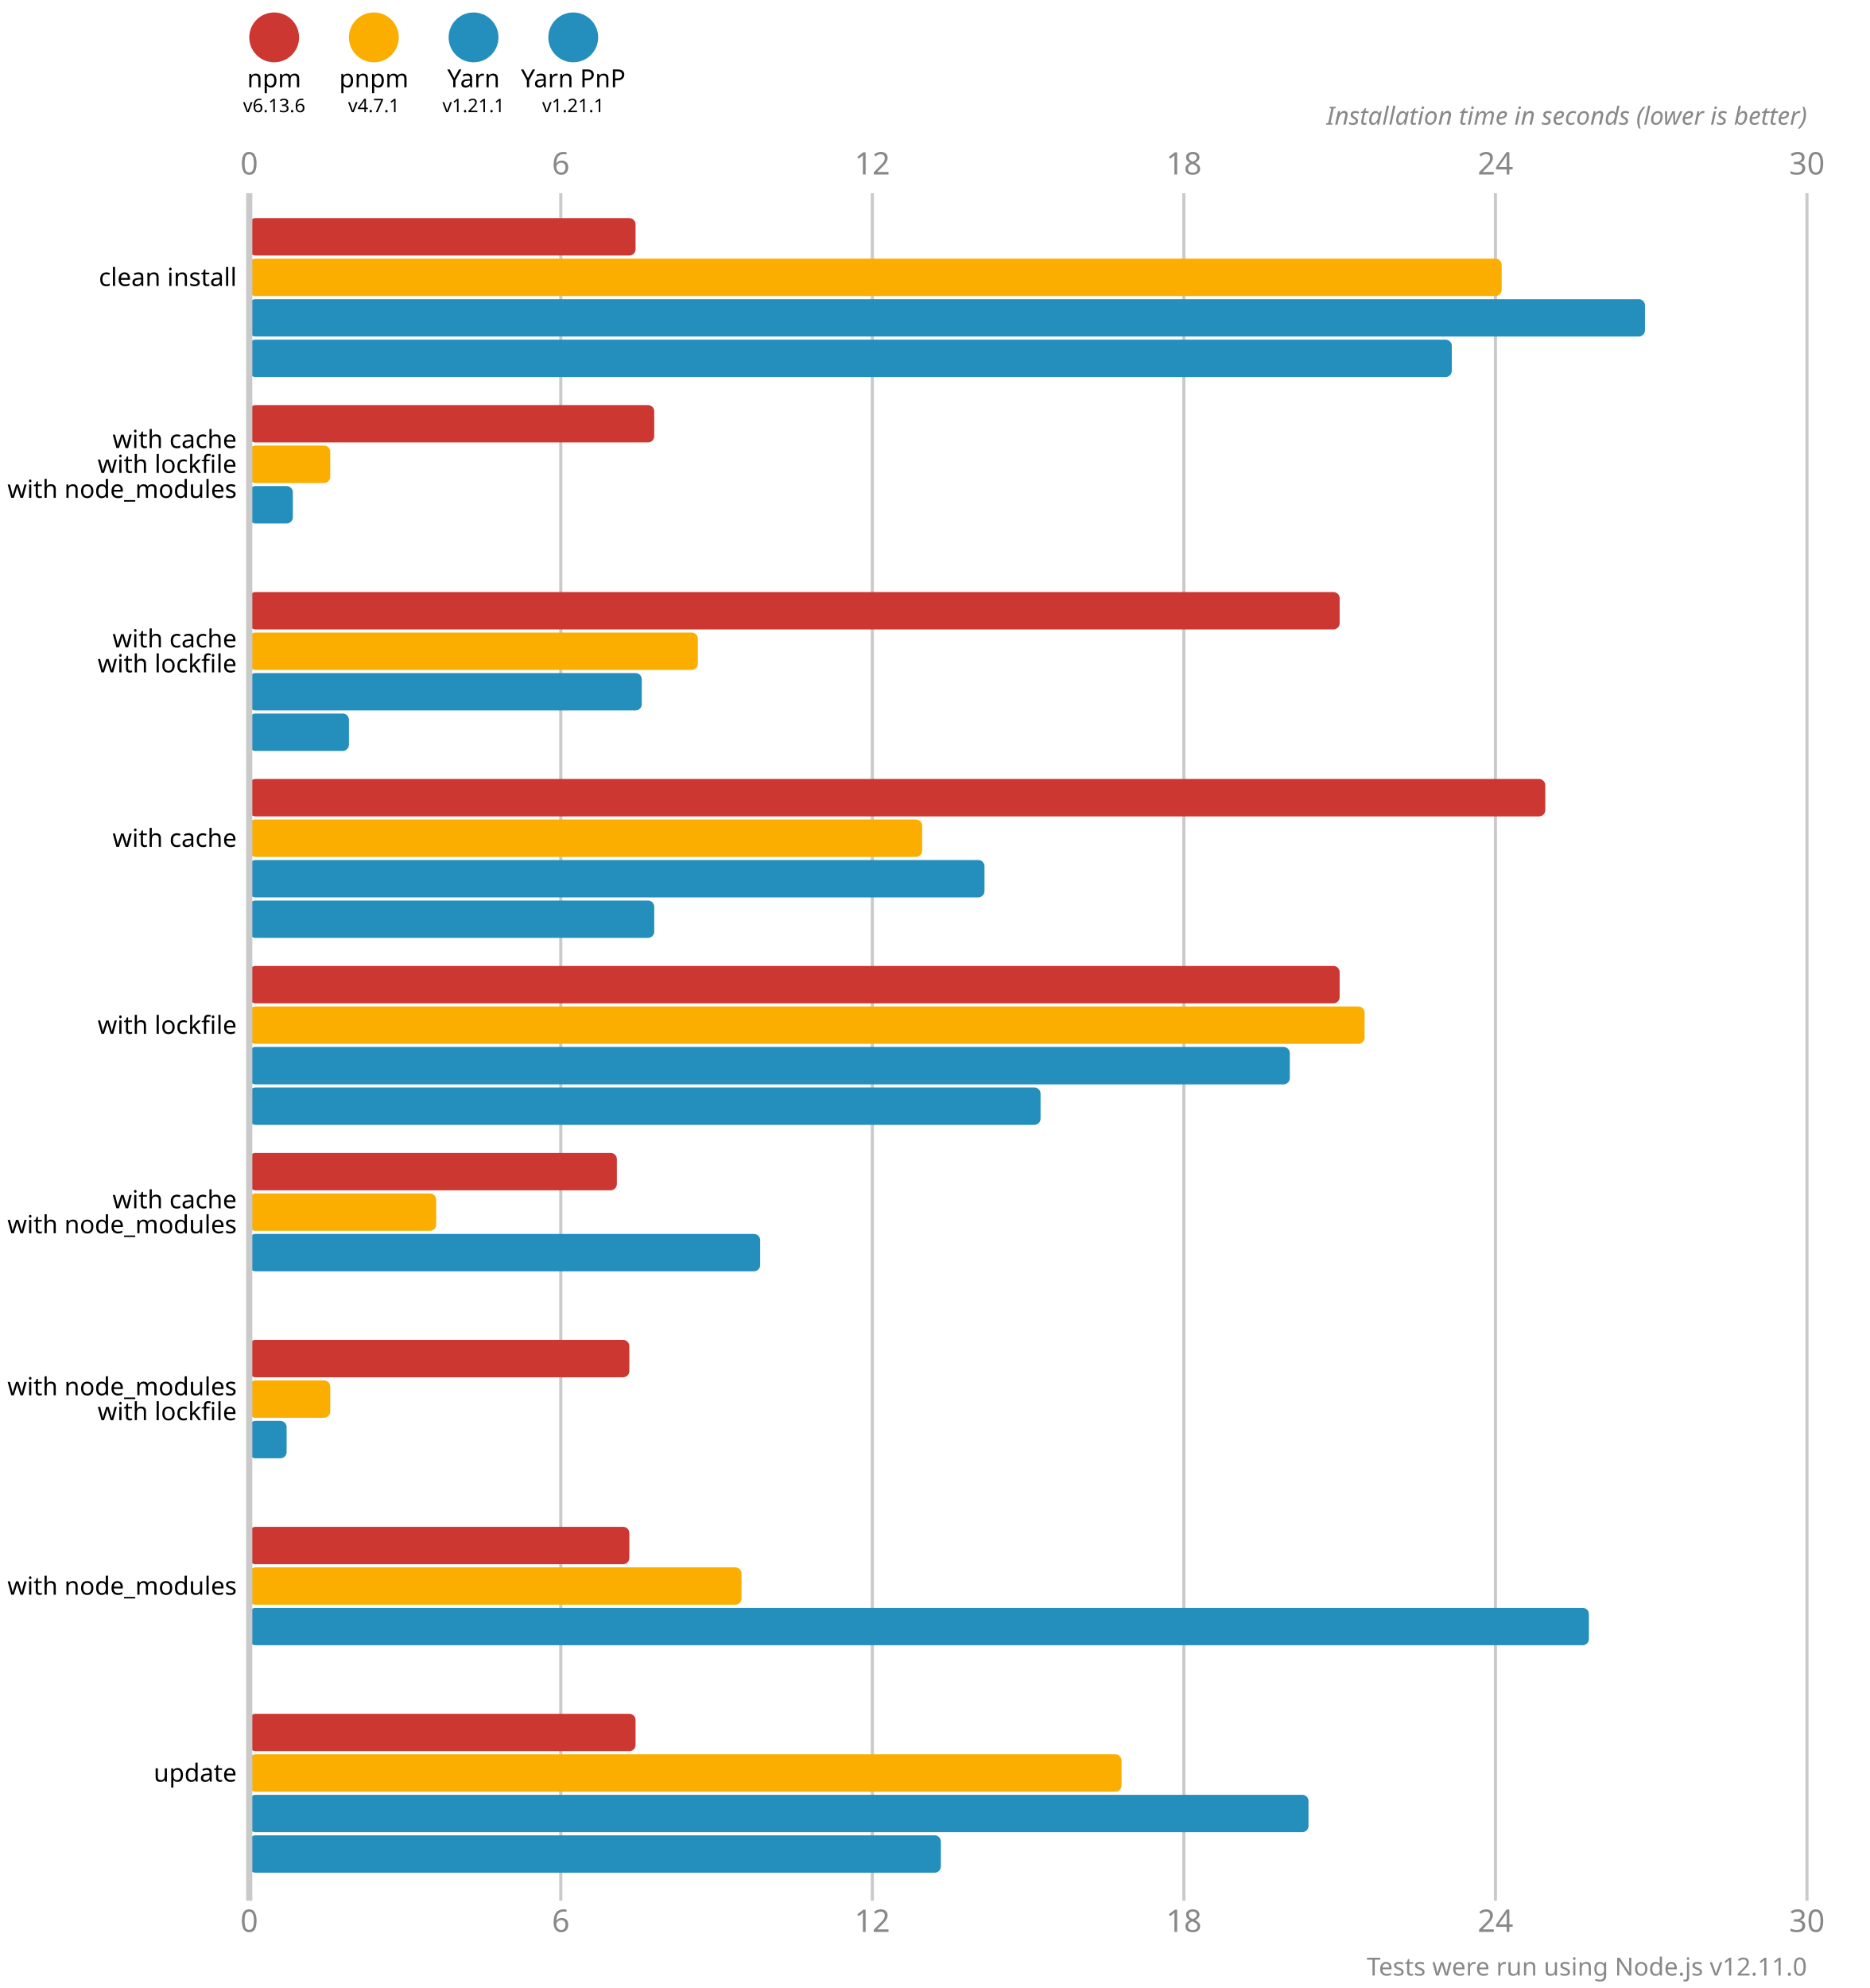
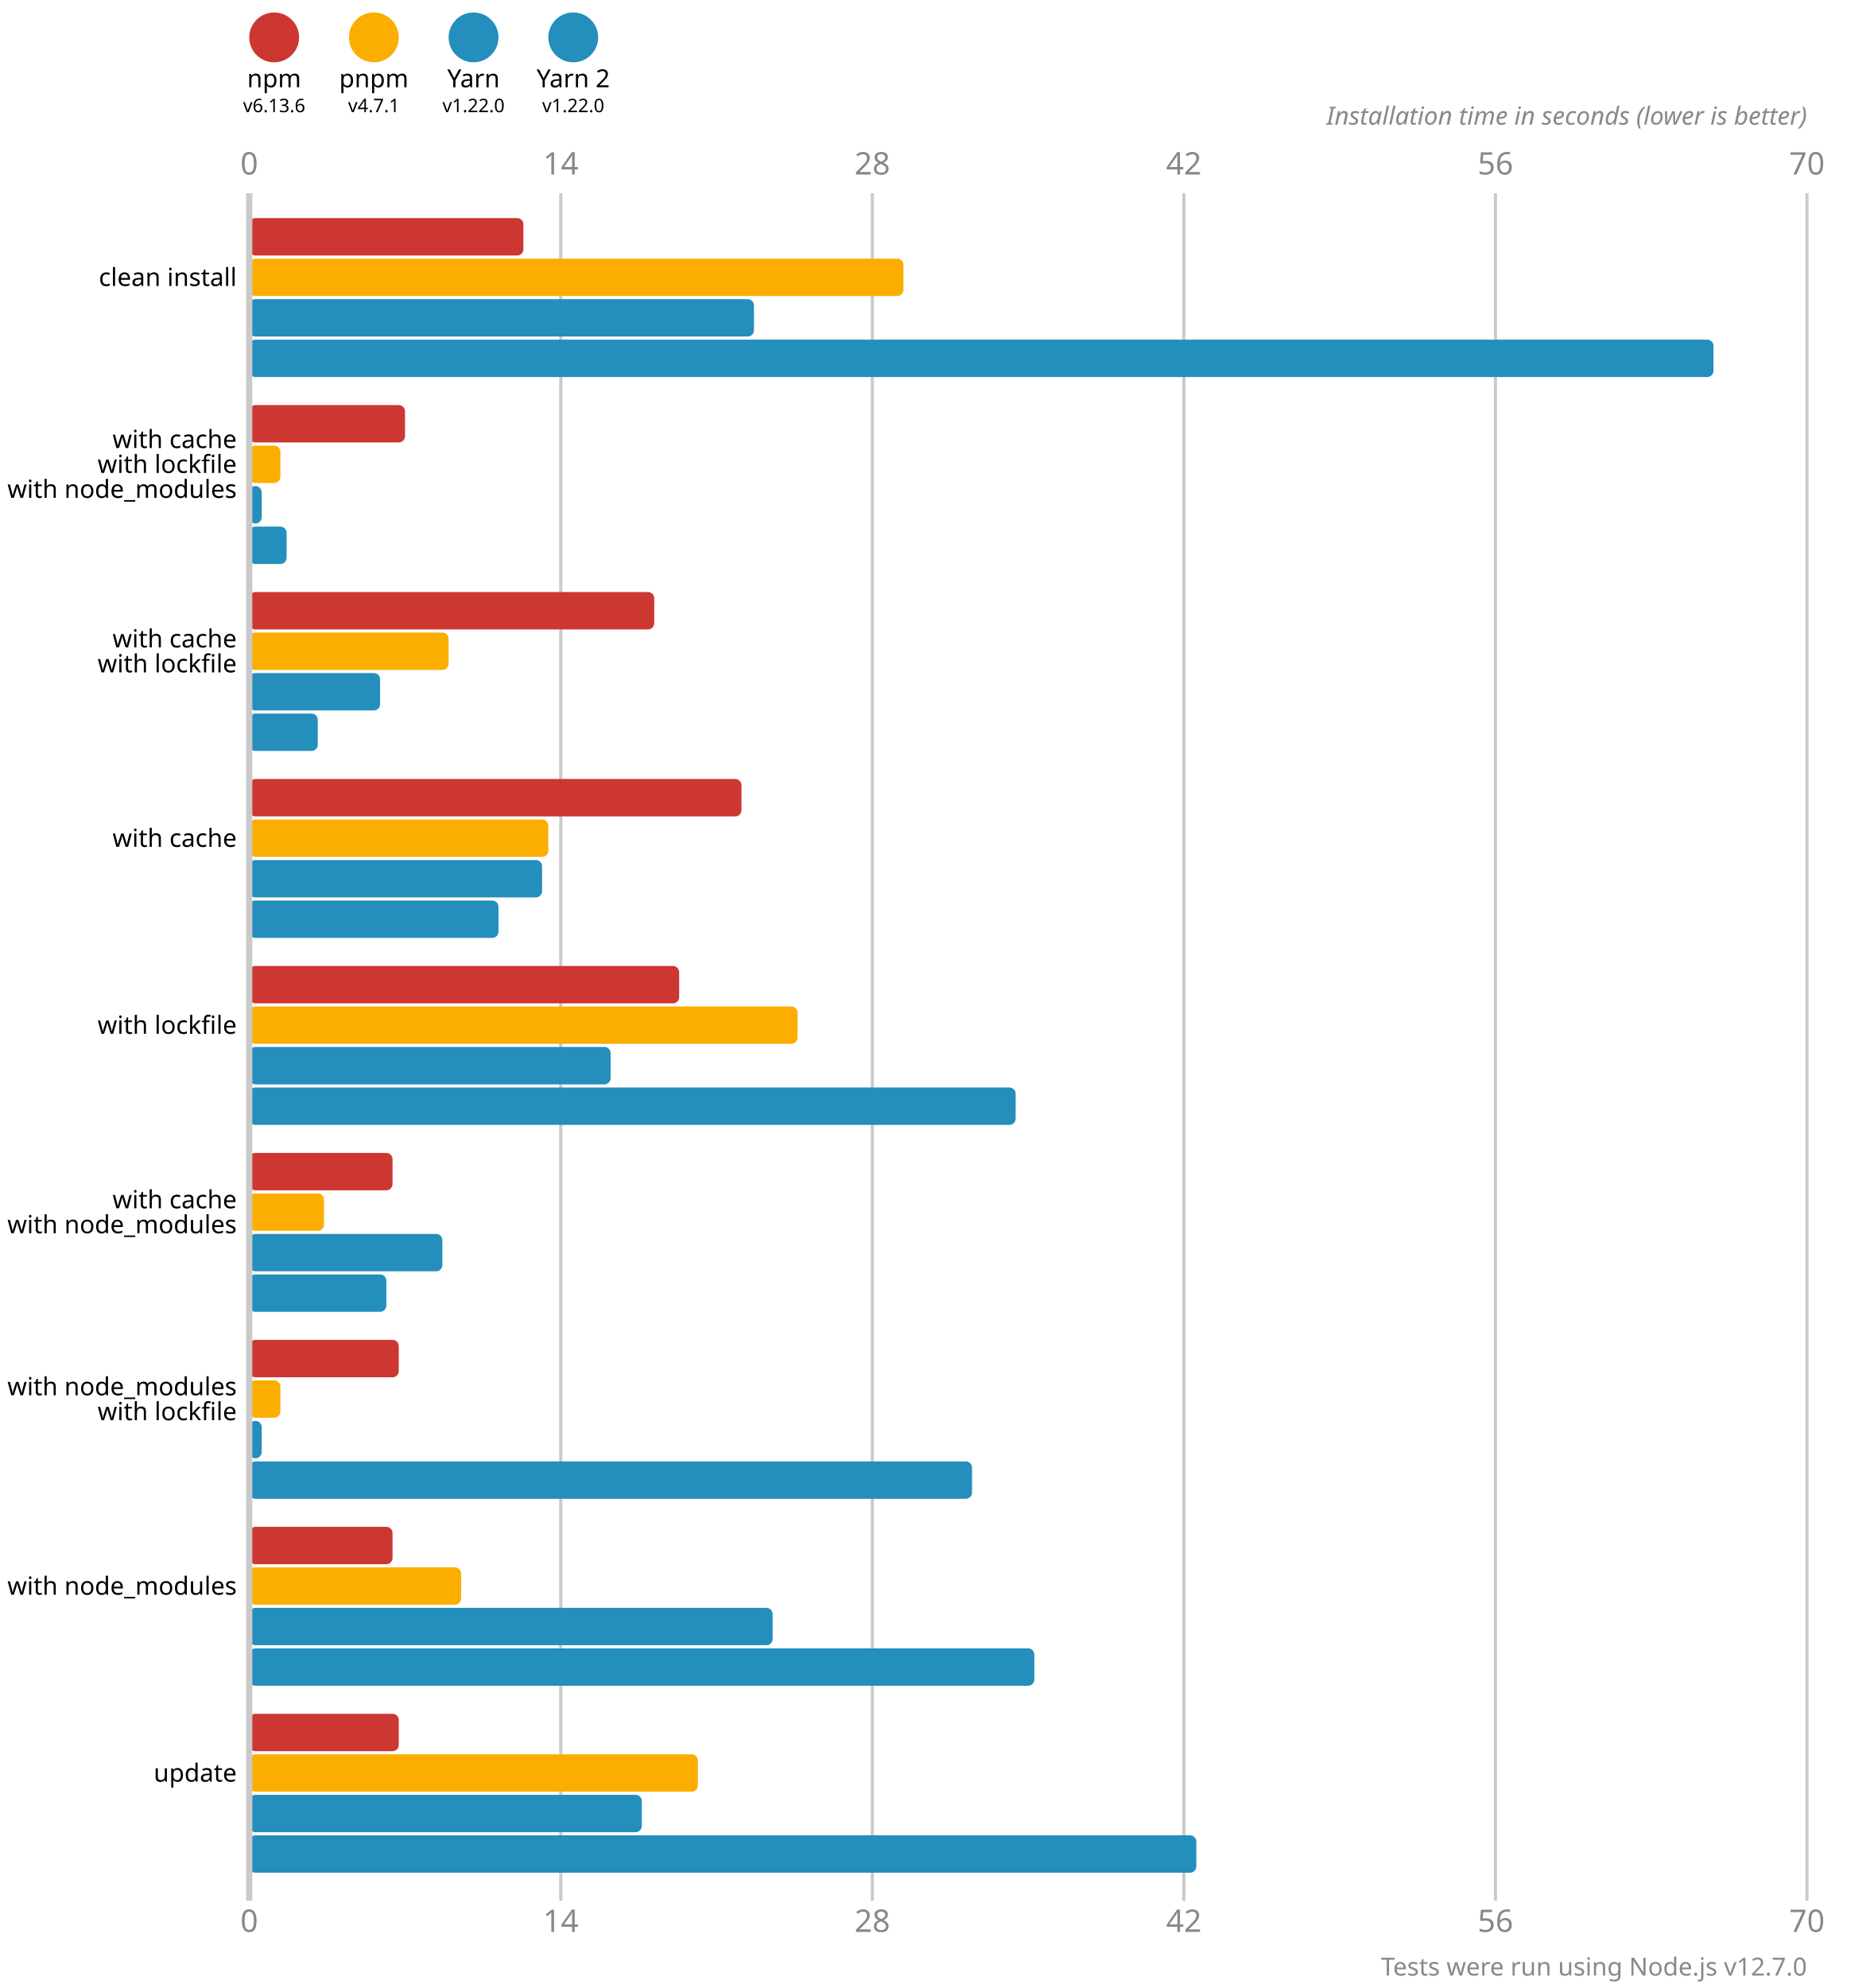
<svg xmlns="http://www.w3.org/2000/svg" version="1.1" viewBox="0 0 300 319">
  <style>
    .font { font-family: sans-serif; }
    .s3 { font-size: 3px; }
    .s4 { font-size: 4px; }
    .s5 { font-size: 5px; }
    .line { stroke: #cacaca; }
    .width { stroke-width: 0.5; }
    .text { fill: #888; }
  </style>
  <circle cx="44" cy="6" r="4" fill="#cd3731" />
  <text x="44" y="14" class="font s4" text-anchor="middle">npm</text>
  <text x="44" y="18" class="font s3" text-anchor="middle">v6.13.6</text>
  <circle cx="60" cy="6" r="4" fill="#fbae00" />
  <text x="60" y="14" class="font s4" text-anchor="middle">pnpm</text>
  <text x="60" y="18" class="font s3" text-anchor="middle">v4.7.1</text>
  <circle cx="76" cy="6" r="4" fill="#248ebd" />
  <text x="76" y="14" class="font s4" text-anchor="middle">Yarn</text>
-   <text x="76" y="18" class="font s3" text-anchor="middle">v1.21.1</text>
+   <text x="76" y="18" class="font s3" text-anchor="middle">v1.22.0</text>
  <circle cx="92" cy="6" r="4" fill="#248ebd" />
-   <text x="92" y="14" class="font s4" text-anchor="middle">Yarn PnP</text>
-   <text x="92" y="18" class="font s3" text-anchor="middle">v1.21.1</text>
+   <text x="92" y="14" class="font s4" text-anchor="middle">Yarn 2</text>
+   <text x="92" y="18" class="font s3" text-anchor="middle">v1.22.0</text>
  <text x="40" y="28" class="font s5 text" text-anchor="middle">0</text>
  <text x="40" y="310" class="font s5 text" text-anchor="middle">0</text>
  <line x1="90" y1="31" x2="90" y2="305" class="line width" />
-   <text x="90" y="28" class="font s5 text" text-anchor="middle">6</text>
-   <text x="90" y="310" class="font s5 text" text-anchor="middle">6</text>
+   <text x="90" y="28" class="font s5 text" text-anchor="middle">14</text>
+   <text x="90" y="310" class="font s5 text" text-anchor="middle">14</text>
  <line x1="140" y1="31" x2="140" y2="305" class="line width" />
-   <text x="140" y="28" class="font s5 text" text-anchor="middle">12</text>
-   <text x="140" y="310" class="font s5 text" text-anchor="middle">12</text>
+   <text x="140" y="28" class="font s5 text" text-anchor="middle">28</text>
+   <text x="140" y="310" class="font s5 text" text-anchor="middle">28</text>
  <line x1="190" y1="31" x2="190" y2="305" class="line width" />
-   <text x="190" y="28" class="font s5 text" text-anchor="middle">18</text>
-   <text x="190" y="310" class="font s5 text" text-anchor="middle">18</text>
+   <text x="190" y="28" class="font s5 text" text-anchor="middle">42</text>
+   <text x="190" y="310" class="font s5 text" text-anchor="middle">42</text>
  <line x1="240" y1="31" x2="240" y2="305" class="line width" />
-   <text x="240" y="28" class="font s5 text" text-anchor="middle">24</text>
-   <text x="240" y="310" class="font s5 text" text-anchor="middle">24</text>
+   <text x="240" y="28" class="font s5 text" text-anchor="middle">56</text>
+   <text x="240" y="310" class="font s5 text" text-anchor="middle">56</text>
  <line x1="290" y1="31" x2="290" y2="305" class="line width" />
-   <text x="290" y="28" class="font s5 text" text-anchor="middle">30</text>
-   <text x="290" y="310" class="font s5 text" text-anchor="middle">30</text>
+   <text x="290" y="28" class="font s5 text" text-anchor="middle">70</text>
+   <text x="290" y="310" class="font s5 text" text-anchor="middle">70</text>
  <text x="290" y="20" class="font s4 text" font-style="italic" text-anchor="end">Installation time in seconds (lower is better)</text>
-   <rect x="40" y="35" width="62" height="6" fill="#cd3731" rx="1" ry="1" />
-   <rect x="40" y="41.5" width="201" height="6" fill="#fbae00" rx="1" ry="1" />
-   <rect x="40" y="48" width="224" height="6" fill="#248ebd" rx="1" ry="1" />
-   <rect x="40" y="54.5" width="193" height="6" fill="#248ebd" rx="1" ry="1" />
-   <rect x="40" y="65" width="65" height="6" fill="#cd3731" rx="1" ry="1" />
-   <rect x="40" y="71.5" width="13" height="6" fill="#fbae00" rx="1" ry="1" />
-   <rect x="40" y="78" width="7" height="6" fill="#248ebd" rx="1" ry="1" />
-   <rect x="40" y="84.5" width="0" height="6" fill="#248ebd" rx="1" ry="1" />
-   <rect x="40" y="95" width="175" height="6" fill="#cd3731" rx="1" ry="1" />
-   <rect x="40" y="101.5" width="72" height="6" fill="#fbae00" rx="1" ry="1" />
-   <rect x="40" y="108" width="63" height="6" fill="#248ebd" rx="1" ry="1" />
-   <rect x="40" y="114.5" width="16" height="6" fill="#248ebd" rx="1" ry="1" />
-   <rect x="40" y="125" width="208" height="6" fill="#cd3731" rx="1" ry="1" />
-   <rect x="40" y="131.5" width="108" height="6" fill="#fbae00" rx="1" ry="1" />
-   <rect x="40" y="138" width="118" height="6" fill="#248ebd" rx="1" ry="1" />
-   <rect x="40" y="144.5" width="65" height="6" fill="#248ebd" rx="1" ry="1" />
-   <rect x="40" y="155" width="175" height="6" fill="#cd3731" rx="1" ry="1" />
-   <rect x="40" y="161.5" width="179" height="6" fill="#fbae00" rx="1" ry="1" />
-   <rect x="40" y="168" width="167" height="6" fill="#248ebd" rx="1" ry="1" />
-   <rect x="40" y="174.5" width="127" height="6" fill="#248ebd" rx="1" ry="1" />
-   <rect x="40" y="185" width="59" height="6" fill="#cd3731" rx="1" ry="1" />
-   <rect x="40" y="191.5" width="30" height="6" fill="#fbae00" rx="1" ry="1" />
-   <rect x="40" y="198" width="82" height="6" fill="#248ebd" rx="1" ry="1" />
-   <rect x="40" y="204.5" width="0" height="6" fill="#248ebd" rx="1" ry="1" />
-   <rect x="40" y="215" width="61" height="6" fill="#cd3731" rx="1" ry="1" />
-   <rect x="40" y="221.5" width="13" height="6" fill="#fbae00" rx="1" ry="1" />
-   <rect x="40" y="228" width="6" height="6" fill="#248ebd" rx="1" ry="1" />
-   <rect x="40" y="234.5" width="0" height="6" fill="#248ebd" rx="1" ry="1" />
-   <rect x="40" y="245" width="61" height="6" fill="#cd3731" rx="1" ry="1" />
-   <rect x="40" y="251.5" width="79" height="6" fill="#fbae00" rx="1" ry="1" />
-   <rect x="40" y="258" width="215" height="6" fill="#248ebd" rx="1" ry="1" />
-   <rect x="40" y="264.5" width="0" height="6" fill="#248ebd" rx="1" ry="1" />
-   <rect x="40" y="275" width="62" height="6" fill="#cd3731" rx="1" ry="1" />
-   <rect x="40" y="281.5" width="140" height="6" fill="#fbae00" rx="1" ry="1" />
-   <rect x="40" y="288" width="170" height="6" fill="#248ebd" rx="1" ry="1" />
-   <rect x="40" y="294.5" width="111" height="6" fill="#248ebd" rx="1" ry="1" />
+   <rect x="40" y="35" width="44" height="6" fill="#cd3731" rx="1" ry="1" />
+   <rect x="40" y="41.5" width="105" height="6" fill="#fbae00" rx="1" ry="1" />
+   <rect x="40" y="48" width="81" height="6" fill="#248ebd" rx="1" ry="1" />
+   <rect x="40" y="54.5" width="235" height="6" fill="#248ebd" rx="1" ry="1" />
+   <rect x="40" y="65" width="25" height="6" fill="#cd3731" rx="1" ry="1" />
+   <rect x="40" y="71.5" width="5" height="6" fill="#fbae00" rx="1" ry="1" />
+   <rect x="40" y="78" width="2" height="6" fill="#248ebd" rx="1" ry="1" />
+   <rect x="40" y="84.5" width="6" height="6" fill="#248ebd" rx="1" ry="1" />
+   <rect x="40" y="95" width="65" height="6" fill="#cd3731" rx="1" ry="1" />
+   <rect x="40" y="101.5" width="32" height="6" fill="#fbae00" rx="1" ry="1" />
+   <rect x="40" y="108" width="21" height="6" fill="#248ebd" rx="1" ry="1" />
+   <rect x="40" y="114.5" width="11" height="6" fill="#248ebd" rx="1" ry="1" />
+   <rect x="40" y="125" width="79" height="6" fill="#cd3731" rx="1" ry="1" />
+   <rect x="40" y="131.5" width="48" height="6" fill="#fbae00" rx="1" ry="1" />
+   <rect x="40" y="138" width="47" height="6" fill="#248ebd" rx="1" ry="1" />
+   <rect x="40" y="144.5" width="40" height="6" fill="#248ebd" rx="1" ry="1" />
+   <rect x="40" y="155" width="69" height="6" fill="#cd3731" rx="1" ry="1" />
+   <rect x="40" y="161.5" width="88" height="6" fill="#fbae00" rx="1" ry="1" />
+   <rect x="40" y="168" width="58" height="6" fill="#248ebd" rx="1" ry="1" />
+   <rect x="40" y="174.5" width="123" height="6" fill="#248ebd" rx="1" ry="1" />
+   <rect x="40" y="185" width="23" height="6" fill="#cd3731" rx="1" ry="1" />
+   <rect x="40" y="191.5" width="12" height="6" fill="#fbae00" rx="1" ry="1" />
+   <rect x="40" y="198" width="31" height="6" fill="#248ebd" rx="1" ry="1" />
+   <rect x="40" y="204.5" width="22" height="6" fill="#248ebd" rx="1" ry="1" />
+   <rect x="40" y="215" width="24" height="6" fill="#cd3731" rx="1" ry="1" />
+   <rect x="40" y="221.5" width="5" height="6" fill="#fbae00" rx="1" ry="1" />
+   <rect x="40" y="228" width="2" height="6" fill="#248ebd" rx="1" ry="1" />
+   <rect x="40" y="234.5" width="116" height="6" fill="#248ebd" rx="1" ry="1" />
+   <rect x="40" y="245" width="23" height="6" fill="#cd3731" rx="1" ry="1" />
+   <rect x="40" y="251.5" width="34" height="6" fill="#fbae00" rx="1" ry="1" />
+   <rect x="40" y="258" width="84" height="6" fill="#248ebd" rx="1" ry="1" />
+   <rect x="40" y="264.5" width="126" height="6" fill="#248ebd" rx="1" ry="1" />
+   <rect x="40" y="275" width="24" height="6" fill="#cd3731" rx="1" ry="1" />
+   <rect x="40" y="281.5" width="72" height="6" fill="#fbae00" rx="1" ry="1" />
+   <rect x="40" y="288" width="63" height="6" fill="#248ebd" rx="1" ry="1" />
+   <rect x="40" y="294.5" width="152" height="6" fill="#248ebd" rx="1" ry="1" />
  <line x1="40" y1="31" x2="40" y2="305" class="line" />
  <text x="38" y="44.5" class="font s4" dominant-baseline="middle" text-anchor="end">clean install</text>
  <text x="38" y="70.5" class="font s4" dominant-baseline="middle" text-anchor="end">with cache</text>
  <text x="38" y="74.5" class="font s4" dominant-baseline="middle" text-anchor="end">with lockfile</text>
  <text x="38" y="78.5" class="font s4" dominant-baseline="middle" text-anchor="end">with node_modules</text>
  <text x="38" y="102.5" class="font s4" dominant-baseline="middle" text-anchor="end">with cache</text>
  <text x="38" y="106.5" class="font s4" dominant-baseline="middle" text-anchor="end">with lockfile</text>
  <text x="38" y="134.5" class="font s4" dominant-baseline="middle" text-anchor="end">with cache</text>
  <text x="38" y="164.5" class="font s4" dominant-baseline="middle" text-anchor="end">with lockfile</text>
  <text x="38" y="192.5" class="font s4" dominant-baseline="middle" text-anchor="end">with cache</text>
  <text x="38" y="196.5" class="font s4" dominant-baseline="middle" text-anchor="end">with node_modules</text>
  <text x="38" y="222.5" class="font s4" dominant-baseline="middle" text-anchor="end">with node_modules</text>
  <text x="38" y="226.5" class="font s4" dominant-baseline="middle" text-anchor="end">with lockfile</text>
  <text x="38" y="254.5" class="font s4" dominant-baseline="middle" text-anchor="end">with node_modules</text>
  <text x="38" y="284.5" class="font s4" dominant-baseline="middle" text-anchor="end">update</text>
-   <text x="290" y="317" class="font s4 text" text-anchor="end">Tests were run using Node.js v12.11.0</text>
+   <text x="290" y="317" class="font s4 text" text-anchor="end">Tests were run using Node.js v12.7.0</text>
</svg>
